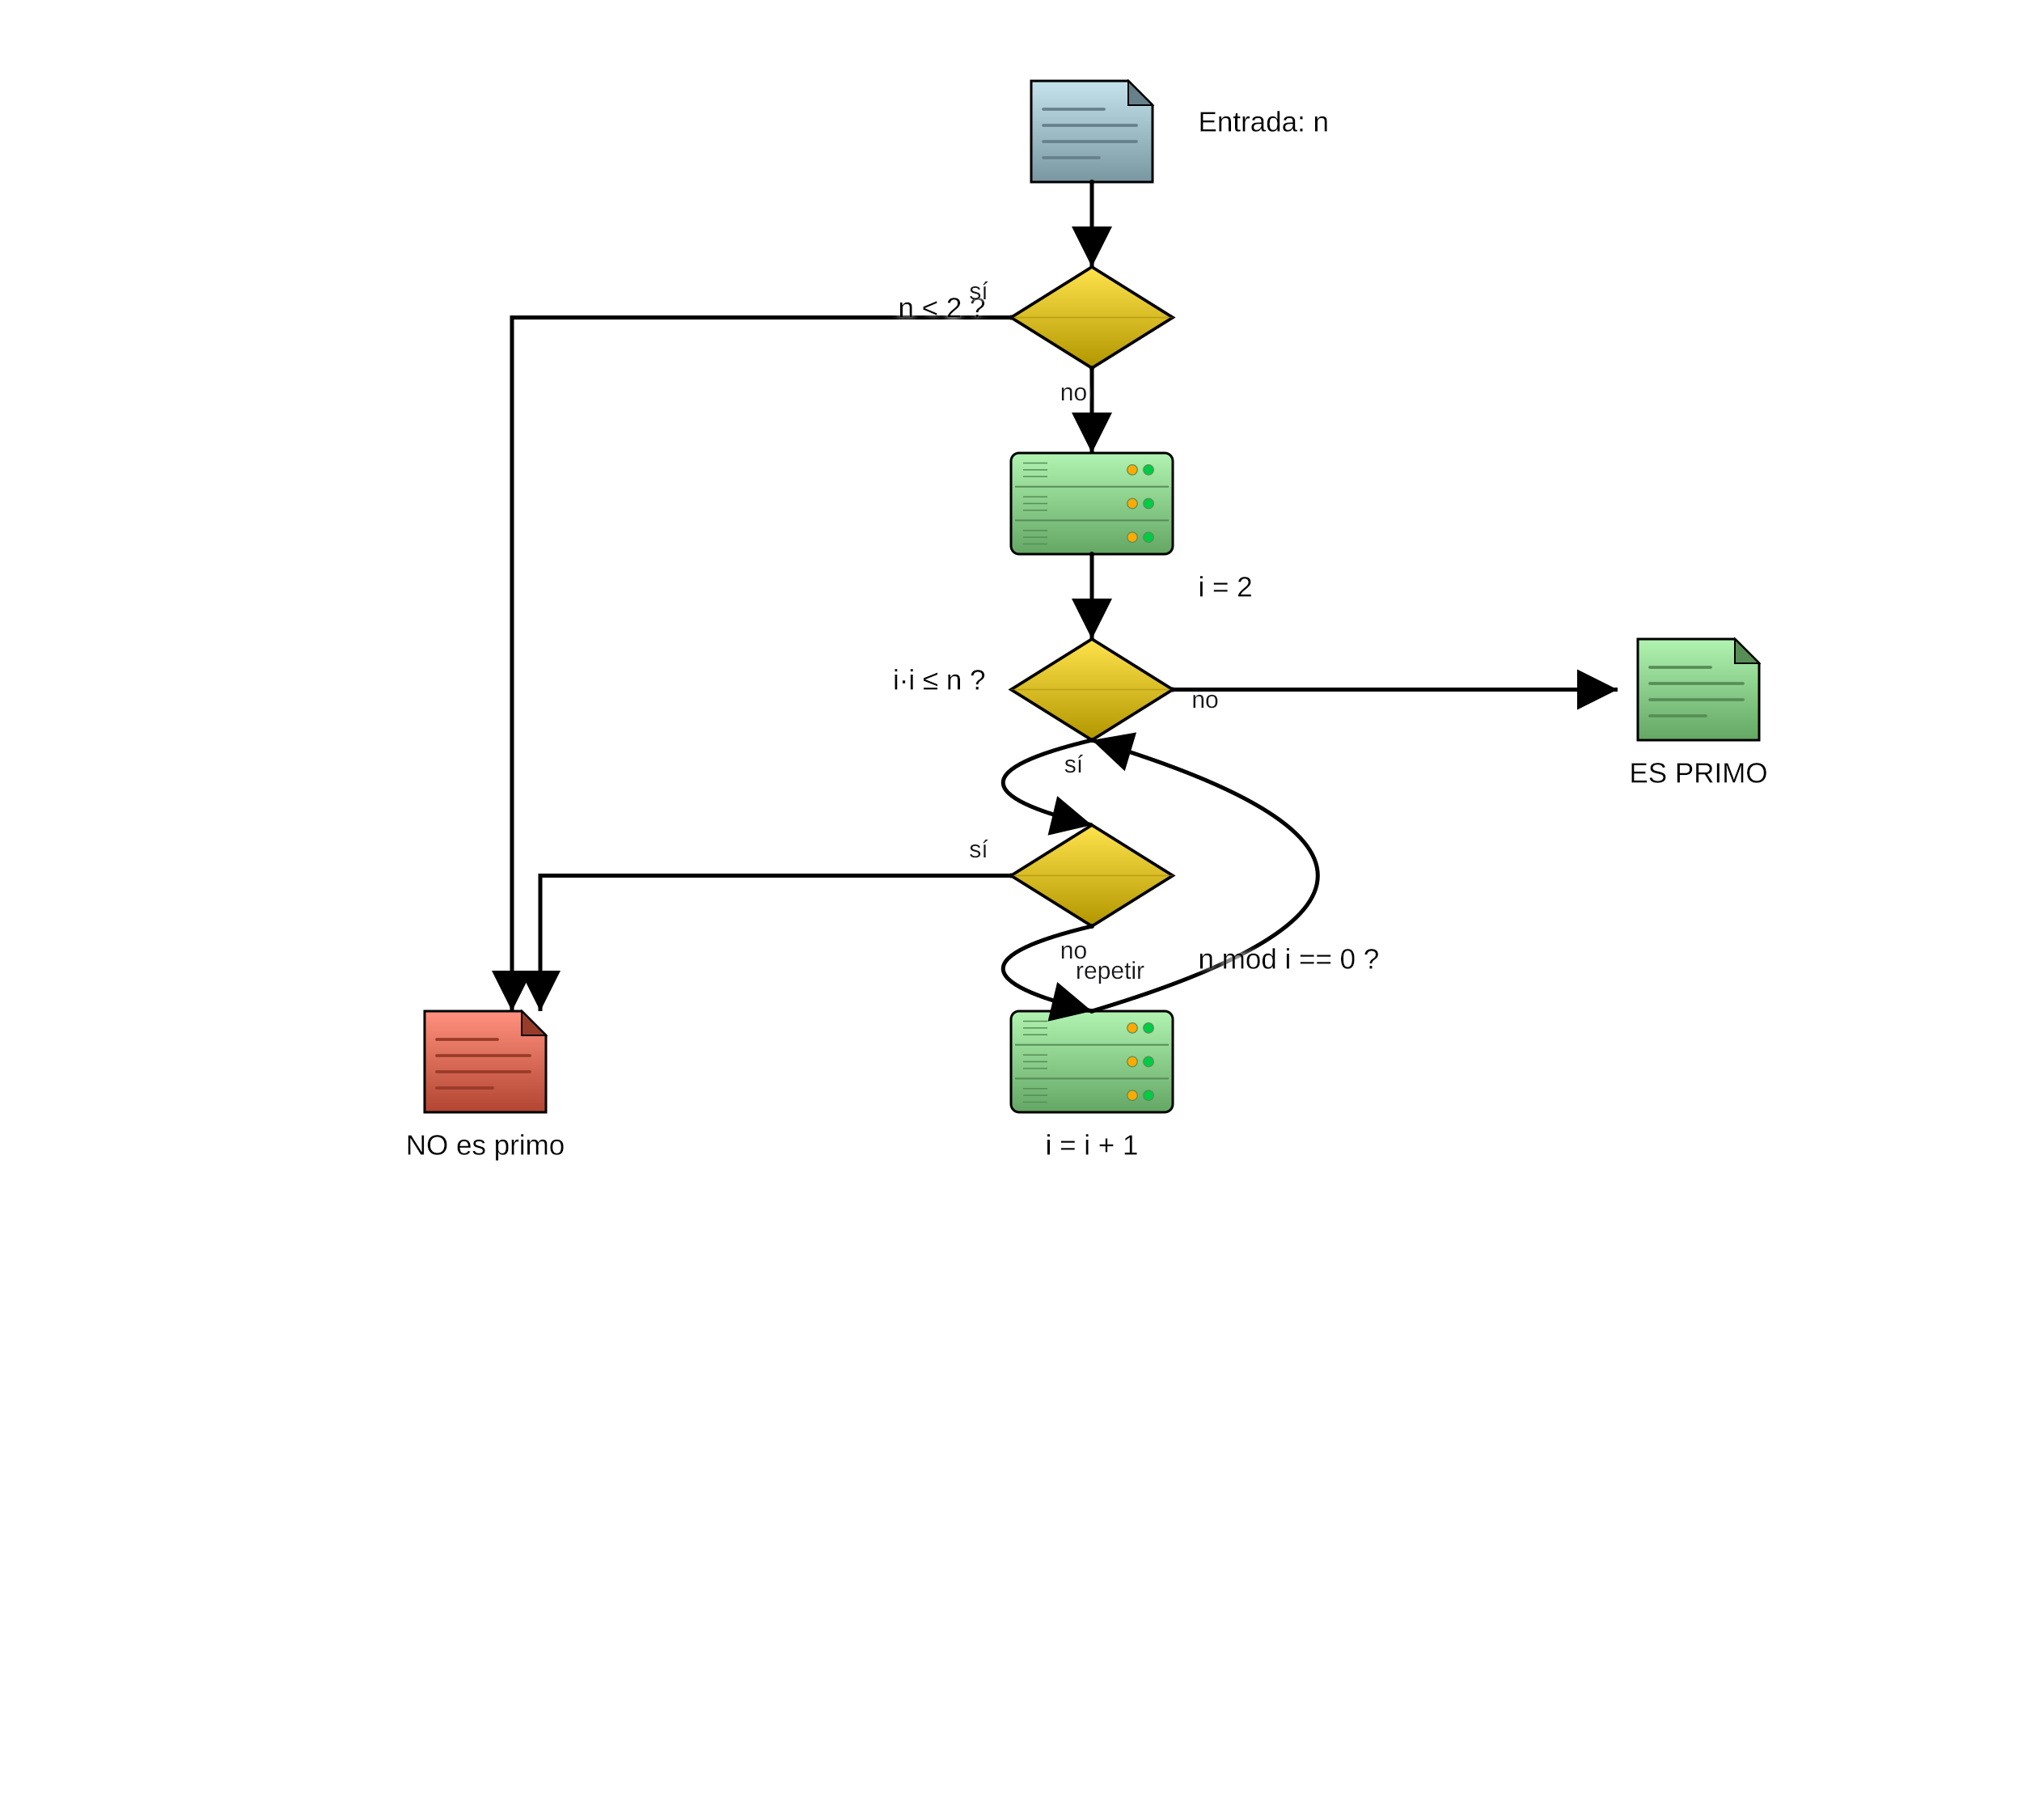
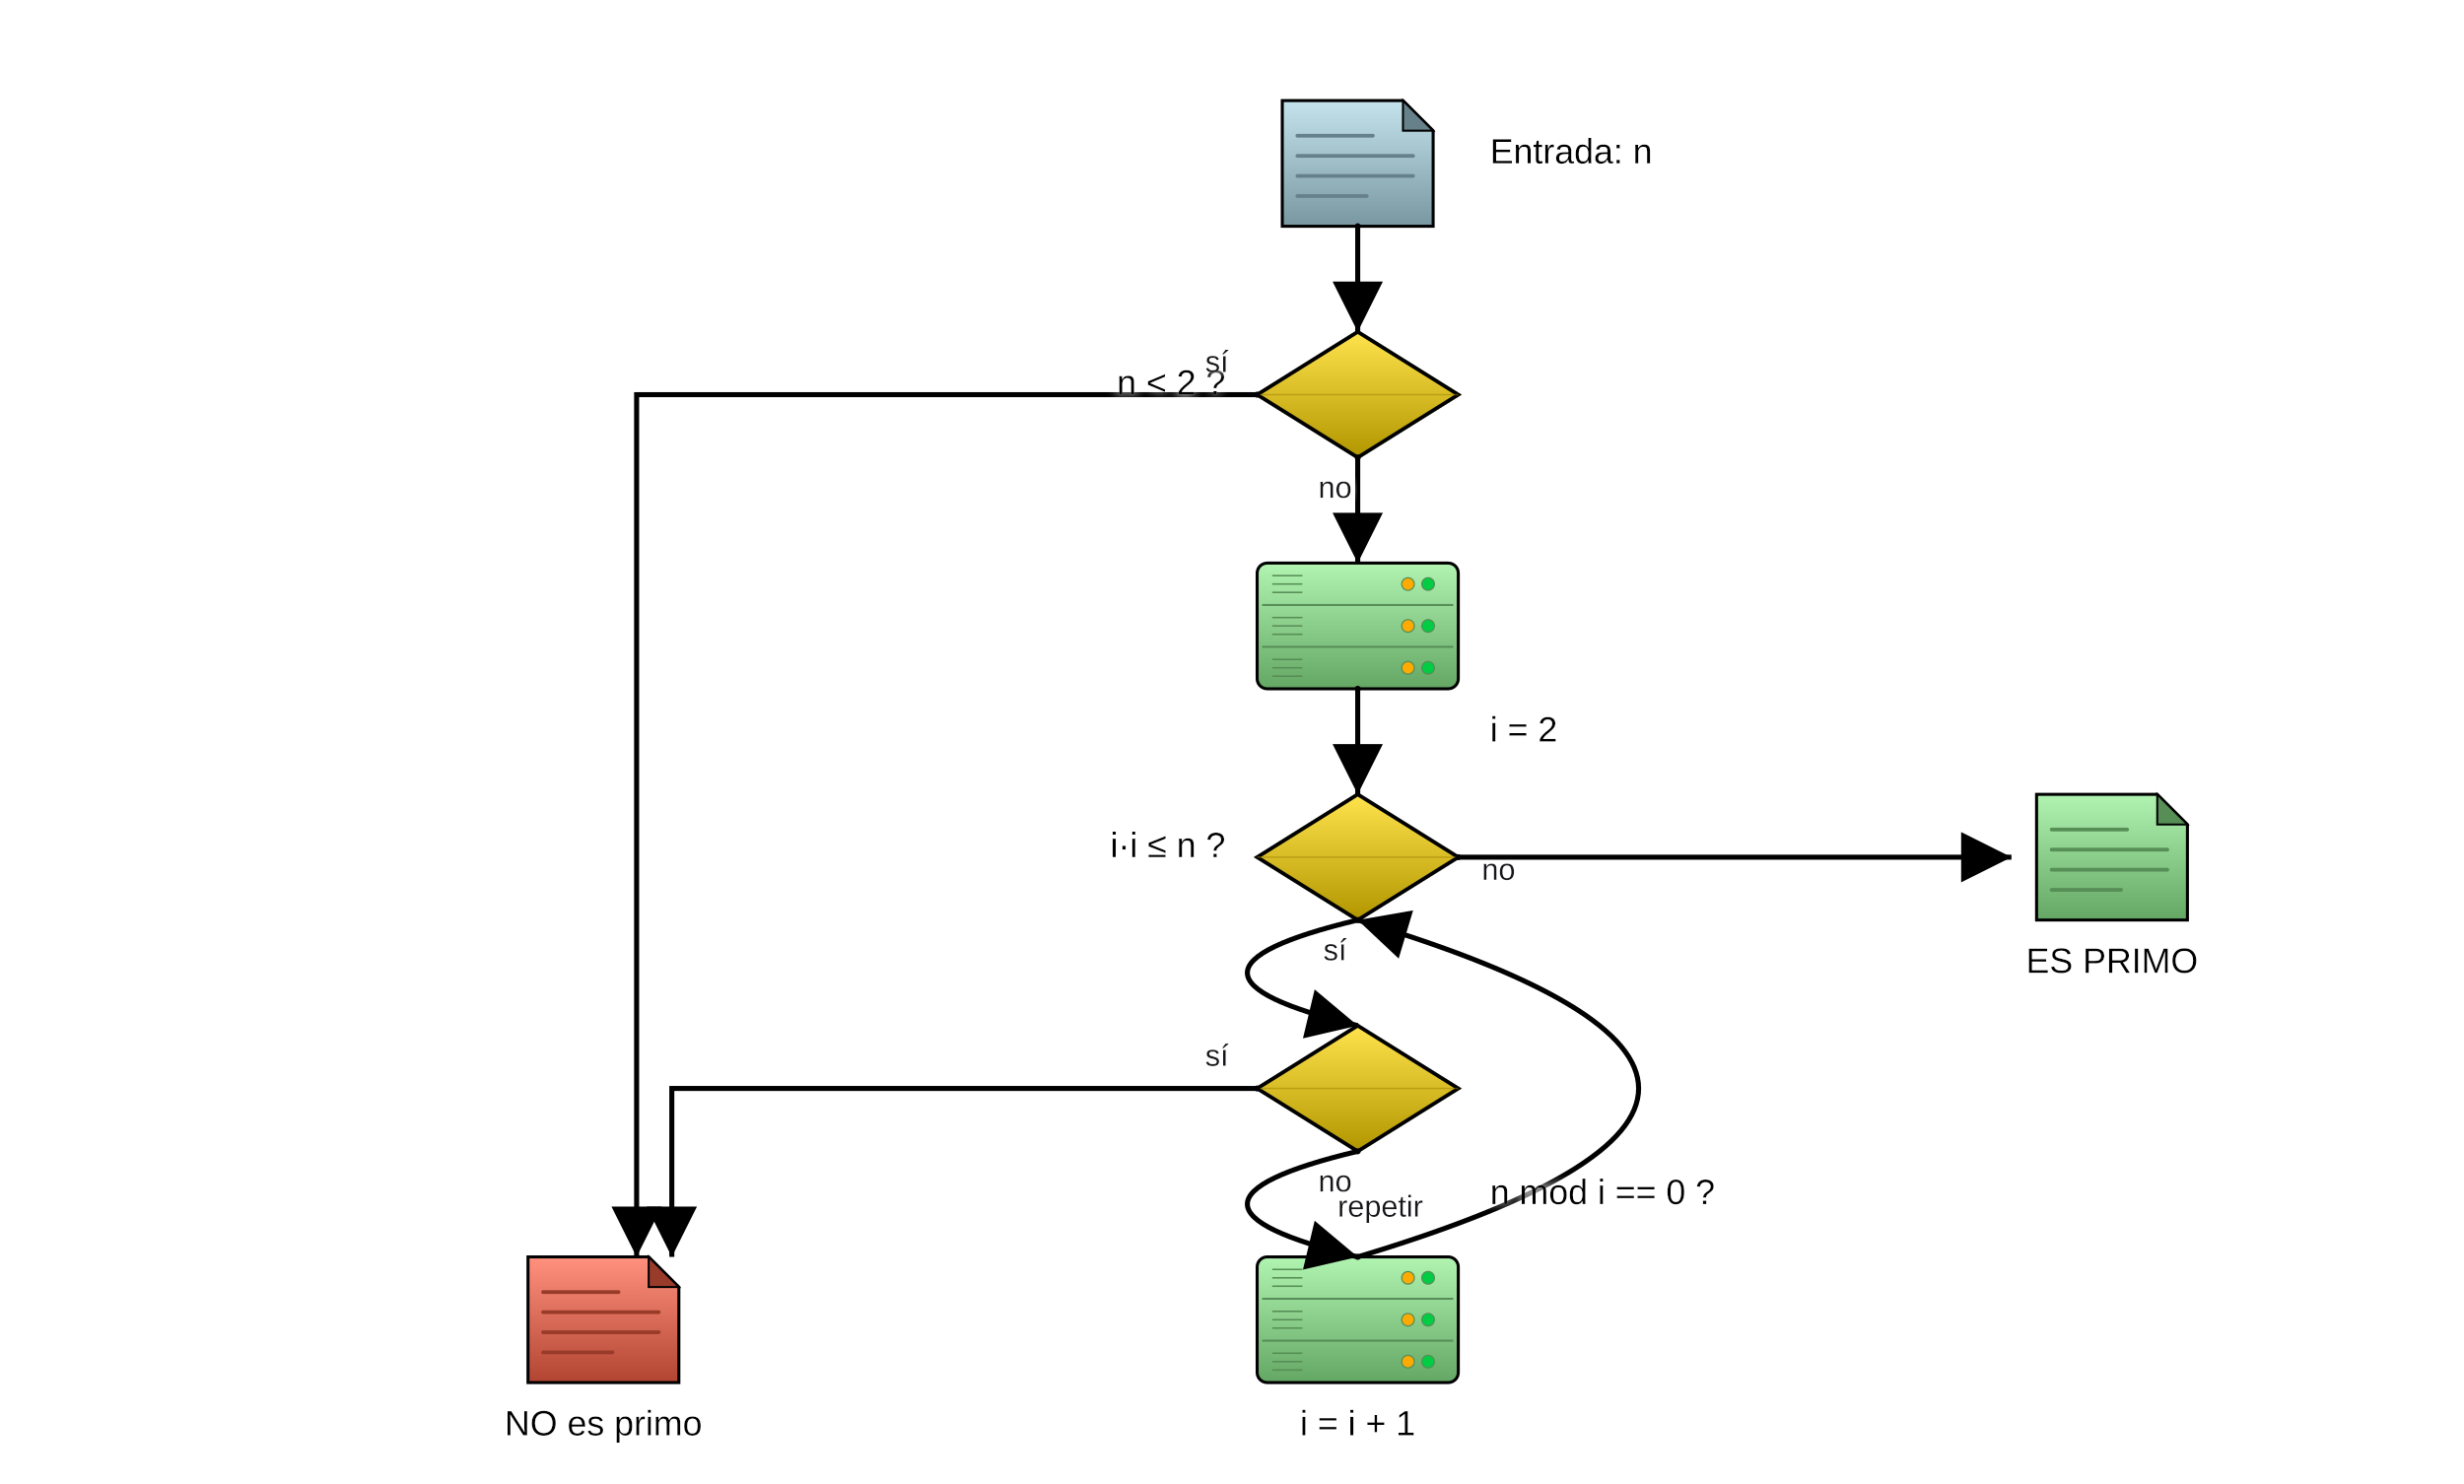
- <svg xmlns="http://www.w3.org/2000/svg" baseProfile="full" height="900" version="1.1" viewBox="0,0,1000,900" width="1000">
+ <svg xmlns="http://www.w3.org/2000/svg" baseProfile="full" height="590.0" version="1.1" viewBox="0,0,980.0,590.0" width="980.0">
  <defs>
    <filter height="140%" id="text-glow" width="140%" x="-20%" y="-20%">
      <feGaussianBlur in="SourceGraphic" result="blur" stdDeviation="2" />
      <feFlood flood-color="white" flood-opacity="1" result="color" />
      <feComposite in="color" in2="blur" operator="in" result="shadow" />
      <feMerge>
        <feMergeNode in="shadow" />
        <feMergeNode in="shadow" />
        <feMergeNode in="SourceGraphic" />
      </feMerge>
    </filter>
    <marker id="arrow-end" markerHeight="10" markerWidth="10" orient="auto" refX="10" refY="5">
      <path d="M 0 0 L 10 5 L 0 10 z" fill="black" />
    </marker>
    <marker id="arrow-start" markerHeight="10" markerWidth="10" orient="auto" refX="0" refY="5">
      <path d="M 10 0 L 0 5 L 10 10 z" fill="black" />
    </marker>
    <marker id="circle-start" markerHeight="2.4" markerUnits="userSpaceOnUse" markerWidth="2.4" orient="auto" refX="1.2" refY="1.2">
      <circle cx="1.2" cy="1.2" fill="black" r="1.2" />
    </marker>
    <marker id="circle-end" markerHeight="2.4" markerUnits="userSpaceOnUse" markerWidth="2.4" orient="auto" refX="1.2" refY="1.2">
      <circle cx="1.2" cy="1.2" fill="black" r="1.2" />
    </marker>
    <linearGradient id="gradient-start" x1="0%" x2="0%" y1="0%" y2="100%">
      <stop offset="0%" stop-color="#c5e3ed" />
      <stop offset="100%" stop-color="#7997a1" />
    </linearGradient>
    <linearGradient id="gradient-lt2" x1="0%" x2="0%" y1="0%" y2="100%">
      <stop offset="0%" stop-color="#ffe34c" />
      <stop offset="100%" stop-color="#b29600" />
    </linearGradient>
    <linearGradient id="gradient-init" x1="0%" x2="0%" y1="0%" y2="100%">
      <stop offset="0%" stop-color="#b1f3b1" />
      <stop offset="100%" stop-color="#64a664" />
    </linearGradient>
    <linearGradient id="gradient-cond" x1="0%" x2="0%" y1="0%" y2="100%">
      <stop offset="0%" stop-color="#ffe34c" />
      <stop offset="100%" stop-color="#b29600" />
    </linearGradient>
    <linearGradient id="gradient-divides" x1="0%" x2="0%" y1="0%" y2="100%">
      <stop offset="0%" stop-color="#ffe34c" />
      <stop offset="100%" stop-color="#b29600" />
    </linearGradient>
    <linearGradient id="gradient-inc" x1="0%" x2="0%" y1="0%" y2="100%">
      <stop offset="0%" stop-color="#b1f3b1" />
      <stop offset="100%" stop-color="#64a664" />
    </linearGradient>
    <linearGradient id="gradient-not_prime" x1="0%" x2="0%" y1="0%" y2="100%">
      <stop offset="0%" stop-color="#ff917e" />
      <stop offset="100%" stop-color="#b24531" />
    </linearGradient>
    <linearGradient id="gradient-prime" x1="0%" x2="0%" y1="0%" y2="100%">
      <stop offset="0%" stop-color="#b1f3b1" />
      <stop offset="100%" stop-color="#64a664" />
    </linearGradient>
  </defs>
  <g id="start">
    <polygon fill="url(#gradient-start)" points="510.0,40.0 558.0,40.0 570.0,52.0 570.0,90.0 510.0,90.0" stroke="black" stroke-width="1.2" />
    <polygon fill="#67818a" points="558.0,40.0 570.0,52.0 558.0,52.0" stroke="black" stroke-width="0.8" />
    <line stroke="#67818a" stroke-linecap="round" stroke-width="1.5" x1="516.0" x2="546.0" y1="54.0" y2="54.0" />
    <line stroke="#67818a" stroke-linecap="round" stroke-width="1.5" x1="516.0" x2="562.0" y1="62.0" y2="62.0" />
    <line stroke="#67818a" stroke-linecap="round" stroke-width="1.5" x1="516.0" x2="562.0" y1="70.0" y2="70.0" />
    <line stroke="#67818a" stroke-linecap="round" stroke-width="1.5" x1="516.0" x2="543.6" y1="78.0" y2="78.0" />
  </g>
  <g id="lt2">
    <polygon fill="url(#gradient-lt2)" points="540.0,132.0 580.0,157.0 540.0,182.0 500.0,157.0" stroke="black" stroke-width="1.5" />
    <line opacity="0.5" stroke="#998100" stroke-width="0.6" x1="500.0" x2="580.0" y1="157.0" y2="157.0" />
  </g>
  <g id="init">
    <rect fill="url(#gradient-init)" height="50" rx="4" ry="4" stroke="black" stroke-width="1.2" width="80" x="500.0" y="224.0" />
    <line stroke="#568e56" stroke-width="0.8" x1="502.0" x2="578.0" y1="240.667" y2="240.667" />
    <line stroke="#568e56" stroke-width="0.8" x1="502.0" x2="578.0" y1="257.333" y2="257.333" />
    <circle cx="568.0" cy="232.333" fill="#00cc44" r="2.5" stroke="#568e56" stroke-width="0.5" />
    <circle cx="560.0" cy="232.333" fill="#ffaa00" r="2.5" stroke="#568e56" stroke-width="0.5" />
    <circle cx="568.0" cy="249.0" fill="#00cc44" r="2.5" stroke="#568e56" stroke-width="0.5" />
    <circle cx="560.0" cy="249.0" fill="#ffaa00" r="2.5" stroke="#568e56" stroke-width="0.5" />
    <circle cx="568.0" cy="265.667" fill="#00cc44" r="2.5" stroke="#568e56" stroke-width="0.5" />
    <circle cx="560.0" cy="265.667" fill="#ffaa00" r="2.5" stroke="#568e56" stroke-width="0.5" />
    <line stroke="#568e56" stroke-width="0.6" x1="506.0" x2="518.0" y1="229.0" y2="229.0" />
    <line stroke="#568e56" stroke-width="0.6" x1="506.0" x2="518.0" y1="232.333" y2="232.333" />
    <line stroke="#568e56" stroke-width="0.6" x1="506.0" x2="518.0" y1="235.667" y2="235.667" />
    <line stroke="#568e56" stroke-width="0.6" x1="506.0" x2="518.0" y1="245.667" y2="245.667" />
    <line stroke="#568e56" stroke-width="0.6" x1="506.0" x2="518.0" y1="249.0" y2="249.0" />
    <line stroke="#568e56" stroke-width="0.6" x1="506.0" x2="518.0" y1="252.333" y2="252.333" />
    <line stroke="#568e56" stroke-width="0.6" x1="506.0" x2="518.0" y1="262.333" y2="262.333" />
    <line stroke="#568e56" stroke-width="0.6" x1="506.0" x2="518.0" y1="265.667" y2="265.667" />
    <line stroke="#568e56" stroke-width="0.6" x1="506.0" x2="518.0" y1="269.0" y2="269.0" />
  </g>
  <g id="cond">
    <polygon fill="url(#gradient-cond)" points="540.0,316.0 580.0,341.0 540.0,366.0 500.0,341.0" stroke="black" stroke-width="1.5" />
    <line opacity="0.5" stroke="#998100" stroke-width="0.6" x1="500.0" x2="580.0" y1="341.0" y2="341.0" />
  </g>
  <g id="divides">
    <polygon fill="url(#gradient-divides)" points="540.0,408.0 580.0,433.0 540.0,458.0 500.0,433.0" stroke="black" stroke-width="1.5" />
    <line opacity="0.5" stroke="#998100" stroke-width="0.6" x1="500.0" x2="580.0" y1="433.0" y2="433.0" />
  </g>
  <g id="inc">
    <rect fill="url(#gradient-inc)" height="50" rx="4" ry="4" stroke="black" stroke-width="1.2" width="80" x="500.0" y="500.0" />
    <line stroke="#568e56" stroke-width="0.8" x1="502.0" x2="578.0" y1="516.667" y2="516.667" />
    <line stroke="#568e56" stroke-width="0.8" x1="502.0" x2="578.0" y1="533.333" y2="533.333" />
    <circle cx="568.0" cy="508.333" fill="#00cc44" r="2.5" stroke="#568e56" stroke-width="0.5" />
    <circle cx="560.0" cy="508.333" fill="#ffaa00" r="2.5" stroke="#568e56" stroke-width="0.5" />
    <circle cx="568.0" cy="525.0" fill="#00cc44" r="2.5" stroke="#568e56" stroke-width="0.5" />
    <circle cx="560.0" cy="525.0" fill="#ffaa00" r="2.5" stroke="#568e56" stroke-width="0.5" />
    <circle cx="568.0" cy="541.667" fill="#00cc44" r="2.5" stroke="#568e56" stroke-width="0.5" />
    <circle cx="560.0" cy="541.667" fill="#ffaa00" r="2.5" stroke="#568e56" stroke-width="0.5" />
    <line stroke="#568e56" stroke-width="0.6" x1="506.0" x2="518.0" y1="505.0" y2="505.0" />
    <line stroke="#568e56" stroke-width="0.6" x1="506.0" x2="518.0" y1="508.333" y2="508.333" />
    <line stroke="#568e56" stroke-width="0.6" x1="506.0" x2="518.0" y1="511.667" y2="511.667" />
    <line stroke="#568e56" stroke-width="0.6" x1="506.0" x2="518.0" y1="521.667" y2="521.667" />
    <line stroke="#568e56" stroke-width="0.6" x1="506.0" x2="518.0" y1="525.0" y2="525.0" />
    <line stroke="#568e56" stroke-width="0.6" x1="506.0" x2="518.0" y1="528.333" y2="528.333" />
    <line stroke="#568e56" stroke-width="0.6" x1="506.0" x2="518.0" y1="538.333" y2="538.333" />
    <line stroke="#568e56" stroke-width="0.6" x1="506.0" x2="518.0" y1="541.667" y2="541.667" />
    <line stroke="#568e56" stroke-width="0.6" x1="506.0" x2="518.0" y1="545.0" y2="545.0" />
  </g>
  <g id="not_prime">
    <polygon fill="url(#gradient-not_prime)" points="210.0,500.0 258.0,500.0 270.0,512.0 270.0,550.0 210.0,550.0" stroke="black" stroke-width="1.2" />
    <polygon fill="#993b2a" points="258.0,500.0 270.0,512.0 258.0,512.0" stroke="black" stroke-width="0.8" />
    <line stroke="#993b2a" stroke-linecap="round" stroke-width="1.5" x1="216.0" x2="246.0" y1="514.0" y2="514.0" />
    <line stroke="#993b2a" stroke-linecap="round" stroke-width="1.5" x1="216.0" x2="262.0" y1="522.0" y2="522.0" />
    <line stroke="#993b2a" stroke-linecap="round" stroke-width="1.5" x1="216.0" x2="262.0" y1="530.0" y2="530.0" />
    <line stroke="#993b2a" stroke-linecap="round" stroke-width="1.5" x1="216.0" x2="243.6" y1="538.0" y2="538.0" />
  </g>
  <g id="prime">
    <polygon fill="url(#gradient-prime)" points="810.0,316.0 858.0,316.0 870.0,328.0 870.0,366.0 810.0,366.0" stroke="black" stroke-width="1.2" />
    <polygon fill="#568e56" points="858.0,316.0 870.0,328.0 858.0,328.0" stroke="black" stroke-width="0.8" />
    <line stroke="#568e56" stroke-linecap="round" stroke-width="1.5" x1="816.0" x2="846.0" y1="330.0" y2="330.0" />
    <line stroke="#568e56" stroke-linecap="round" stroke-width="1.5" x1="816.0" x2="862.0" y1="338.0" y2="338.0" />
    <line stroke="#568e56" stroke-linecap="round" stroke-width="1.5" x1="816.0" x2="862.0" y1="346.0" y2="346.0" />
    <line stroke="#568e56" stroke-linecap="round" stroke-width="1.5" x1="816.0" x2="843.6" y1="354.0" y2="354.0" />
  </g>
  <polyline fill="none" marker-end="url(#arrow-end)" marker-start="url(#circle-start)" points="540.0,90.0 540.0,132.0" stroke="black" stroke-width="2" />
  <polyline fill="none" marker-end="url(#arrow-end)" marker-start="url(#circle-start)" points="500.0,157.0 253.2,157.0 253.2,500.0" stroke="black" stroke-width="2" />
  <polyline fill="none" marker-end="url(#arrow-end)" marker-start="url(#circle-start)" points="540.0,182.0 540.0,224.0" stroke="black" stroke-width="2" />
  <polyline fill="none" marker-end="url(#arrow-end)" marker-start="url(#circle-start)" points="540.0,274.0 540.0,316.0" stroke="black" stroke-width="2" />
  <polyline fill="none" marker-end="url(#arrow-end)" marker-start="url(#circle-start)" points="580.0,341.0 800.0,341.0" stroke="black" stroke-width="2" />
  <path d="M 540.0,366.0 C 481.48,380.0 481.48,394.0 540.0,408.0" fill="none" marker-end="url(#arrow-end)" marker-start="url(#circle-start)" stroke="black" stroke-width="2" />
  <polyline fill="none" marker-end="url(#arrow-end)" marker-start="url(#circle-start)" points="500.0,433.0 267.2,433.0 267.2,500.0" stroke="black" stroke-width="2" />
  <path d="M 540.0,458.0 C 481.48,472.0 481.48,486.0 540.0,500.0" fill="none" marker-end="url(#arrow-end)" marker-start="url(#circle-start)" stroke="black" stroke-width="2" />
  <path d="M 540.0,500.0 C 688.96,455.333 688.96,410.667 540.0,366.0" fill="none" marker-end="url(#arrow-end)" marker-start="url(#circle-start)" stroke="black" stroke-width="2" />
  <text fill="black" filter="url(#text-glow)" font-family="Arial, sans-serif" font-size="14px" text-anchor="start" x="592.6" y="65.0">Entrada: n</text>
  <text fill="black" filter="url(#text-glow)" font-family="Arial, sans-serif" font-size="14px" text-anchor="end" x="487.4" y="157.0">n &lt; 2 ?</text>
  <text fill="black" filter="url(#text-glow)" font-family="Arial, sans-serif" font-size="14px" text-anchor="start" x="592.6" y="295.0">i = 2</text>
  <text fill="black" filter="url(#text-glow)" font-family="Arial, sans-serif" font-size="14px" text-anchor="end" x="487.4" y="341.0">i·i ≤ n ?</text>
  <text fill="black" filter="url(#text-glow)" font-family="Arial, sans-serif" font-size="14px" text-anchor="start" x="592.6" y="479.0">n mod i == 0 ?</text>
  <text fill="black" filter="url(#text-glow)" font-family="Arial, sans-serif" font-size="14px" text-anchor="middle" x="540.0" y="571.0">i = i + 1</text>
  <text fill="black" filter="url(#text-glow)" font-family="Arial, sans-serif" font-size="14px" text-anchor="middle" x="240.0" y="571.0">NO es primo</text>
  <text fill="black" filter="url(#text-glow)" font-family="Arial, sans-serif" font-size="14px" text-anchor="middle" x="840.0" y="387.0">ES PRIMO</text>
  <text fill="#14181d" filter="url(#text-glow)" font-family="Arial, sans-serif" font-size="12px" text-anchor="middle" x="484.0" y="148.0">sí</text>
  <text fill="#14181d" filter="url(#text-glow)" font-family="Arial, sans-serif" font-size="12px" text-anchor="middle" x="531.0" y="198.0">no</text>
  <text fill="#14181d" filter="url(#text-glow)" font-family="Arial, sans-serif" font-size="12px" text-anchor="middle" x="596.0" y="350.0">no</text>
  <text fill="#14181d" filter="url(#text-glow)" font-family="Arial, sans-serif" font-size="12px" text-anchor="middle" x="531.0" y="382.0">sí</text>
  <text fill="#14181d" filter="url(#text-glow)" font-family="Arial, sans-serif" font-size="12px" text-anchor="middle" x="484.0" y="424.0">sí</text>
  <text fill="#14181d" filter="url(#text-glow)" font-family="Arial, sans-serif" font-size="12px" text-anchor="middle" x="531.0" y="474.0">no</text>
  <text fill="#14181d" filter="url(#text-glow)" font-family="Arial, sans-serif" font-size="12px" text-anchor="middle" x="549.0" y="484.0">repetir</text>
</svg>
